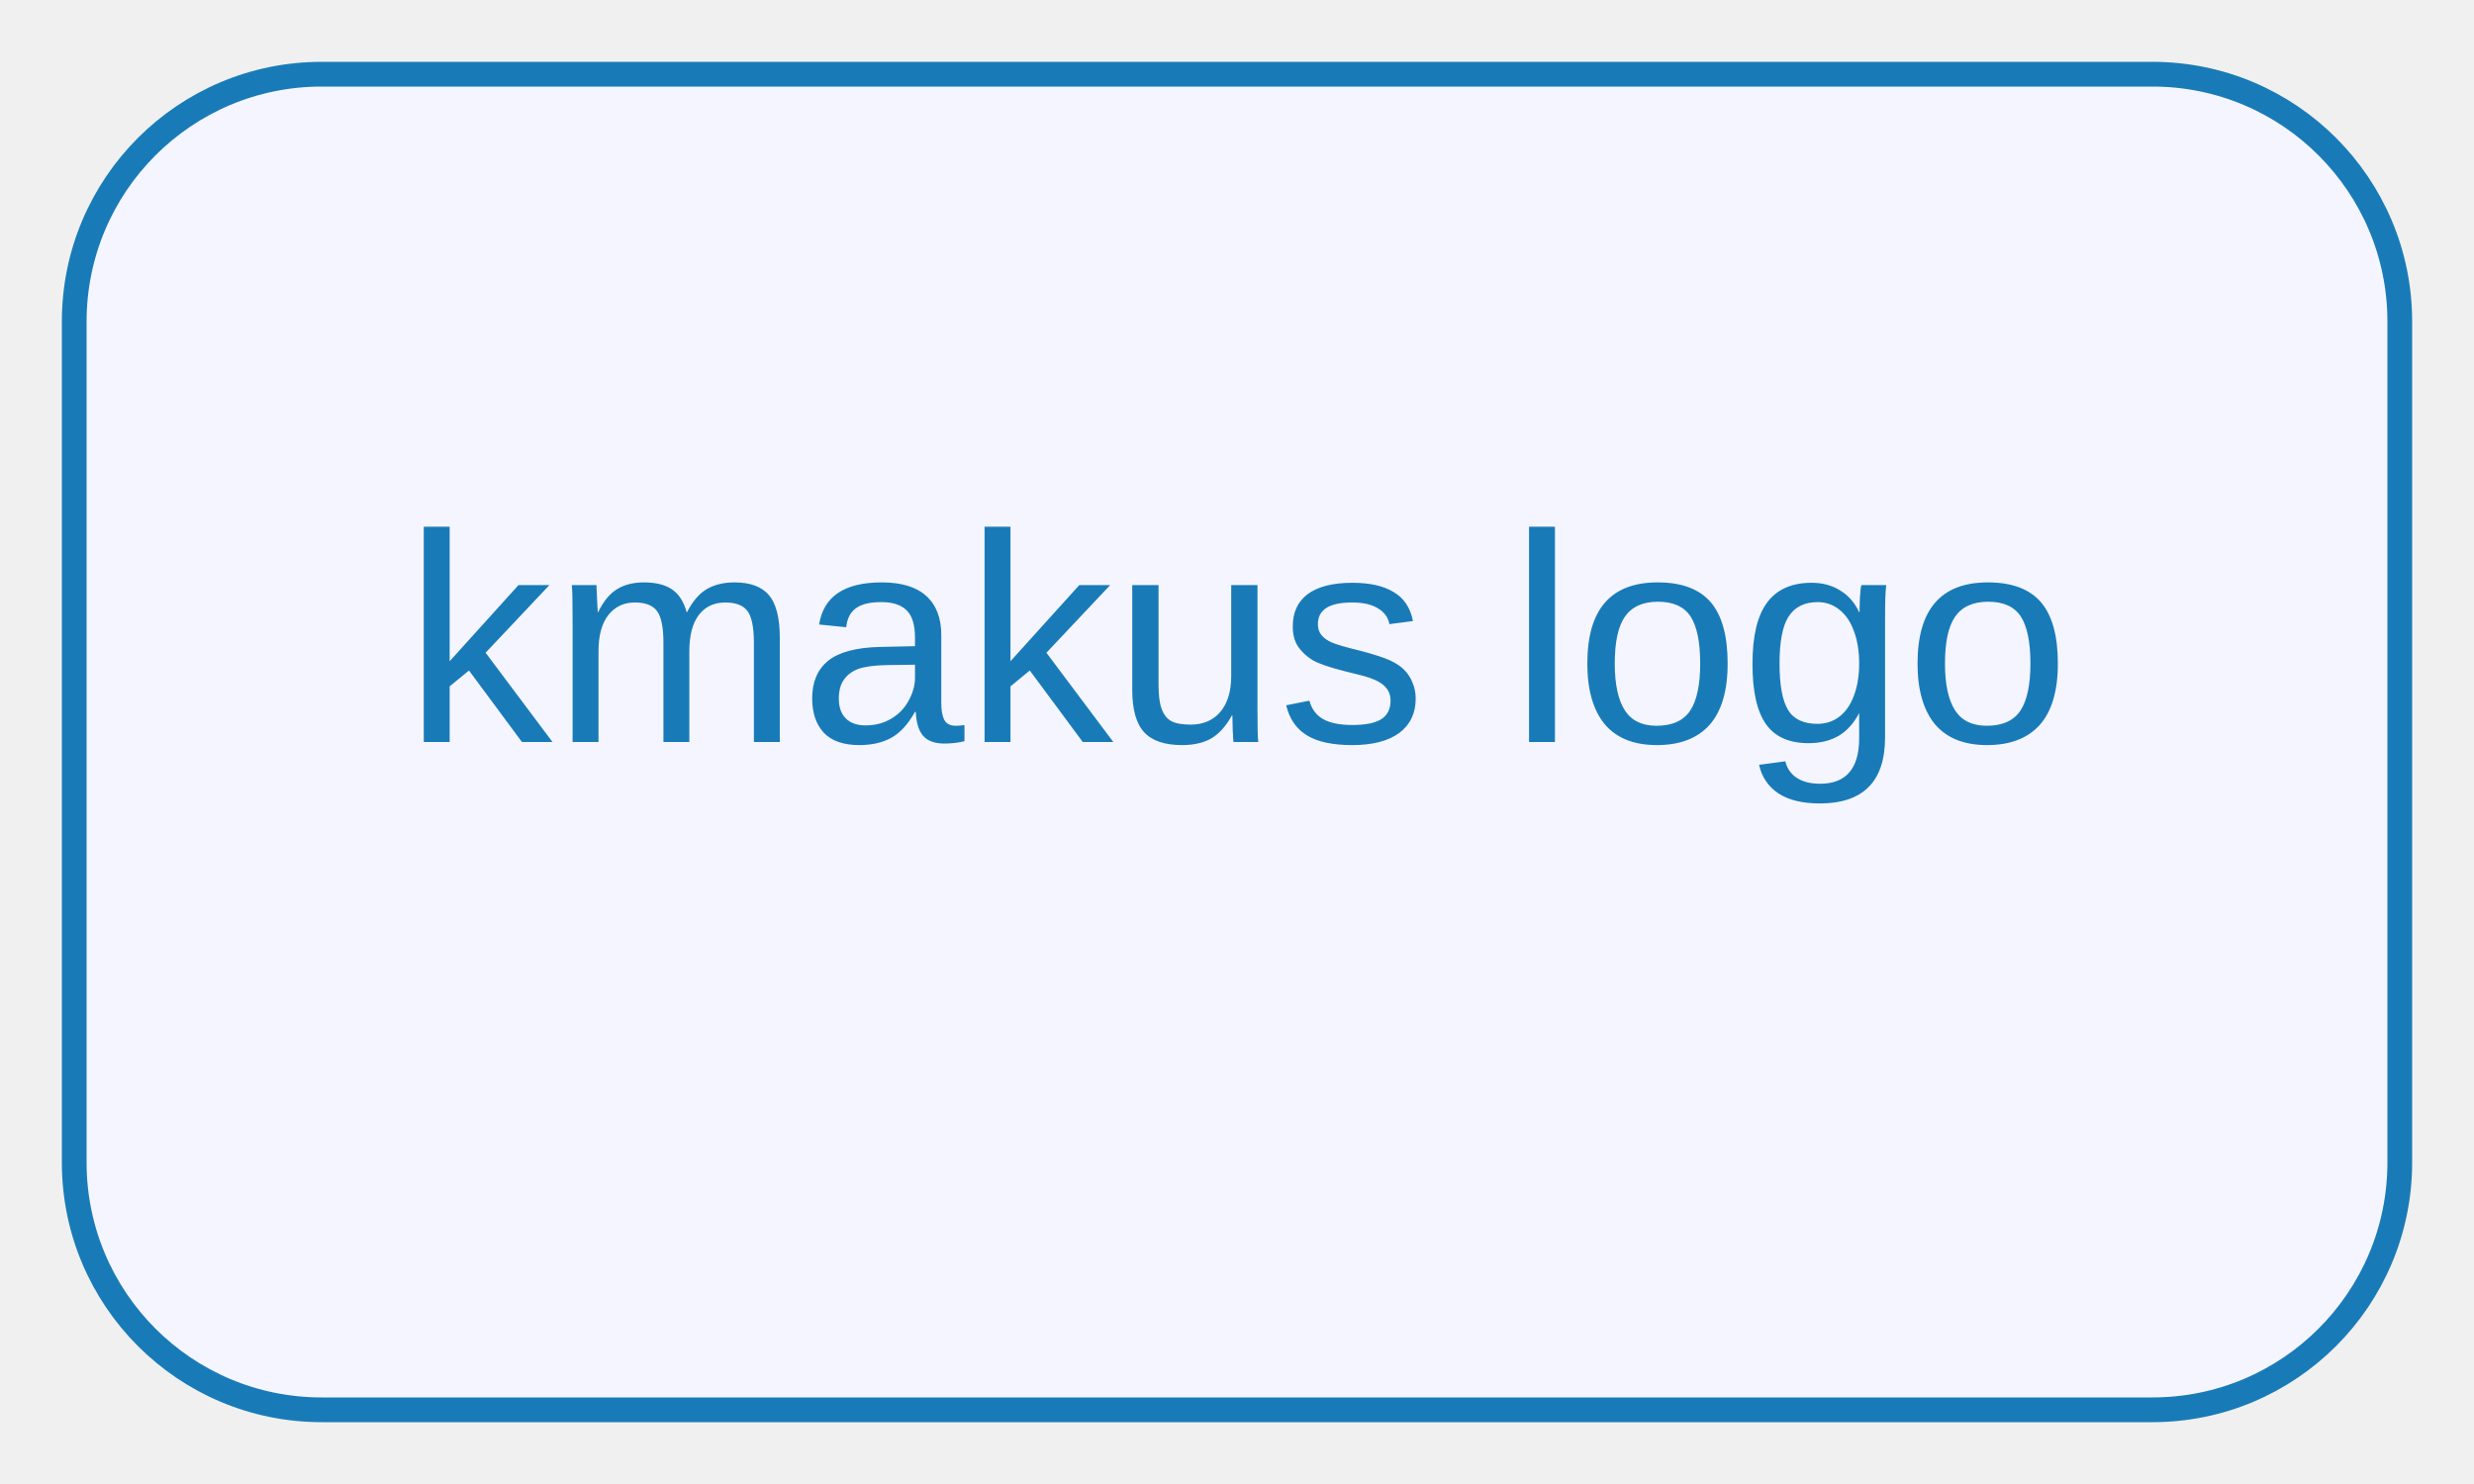
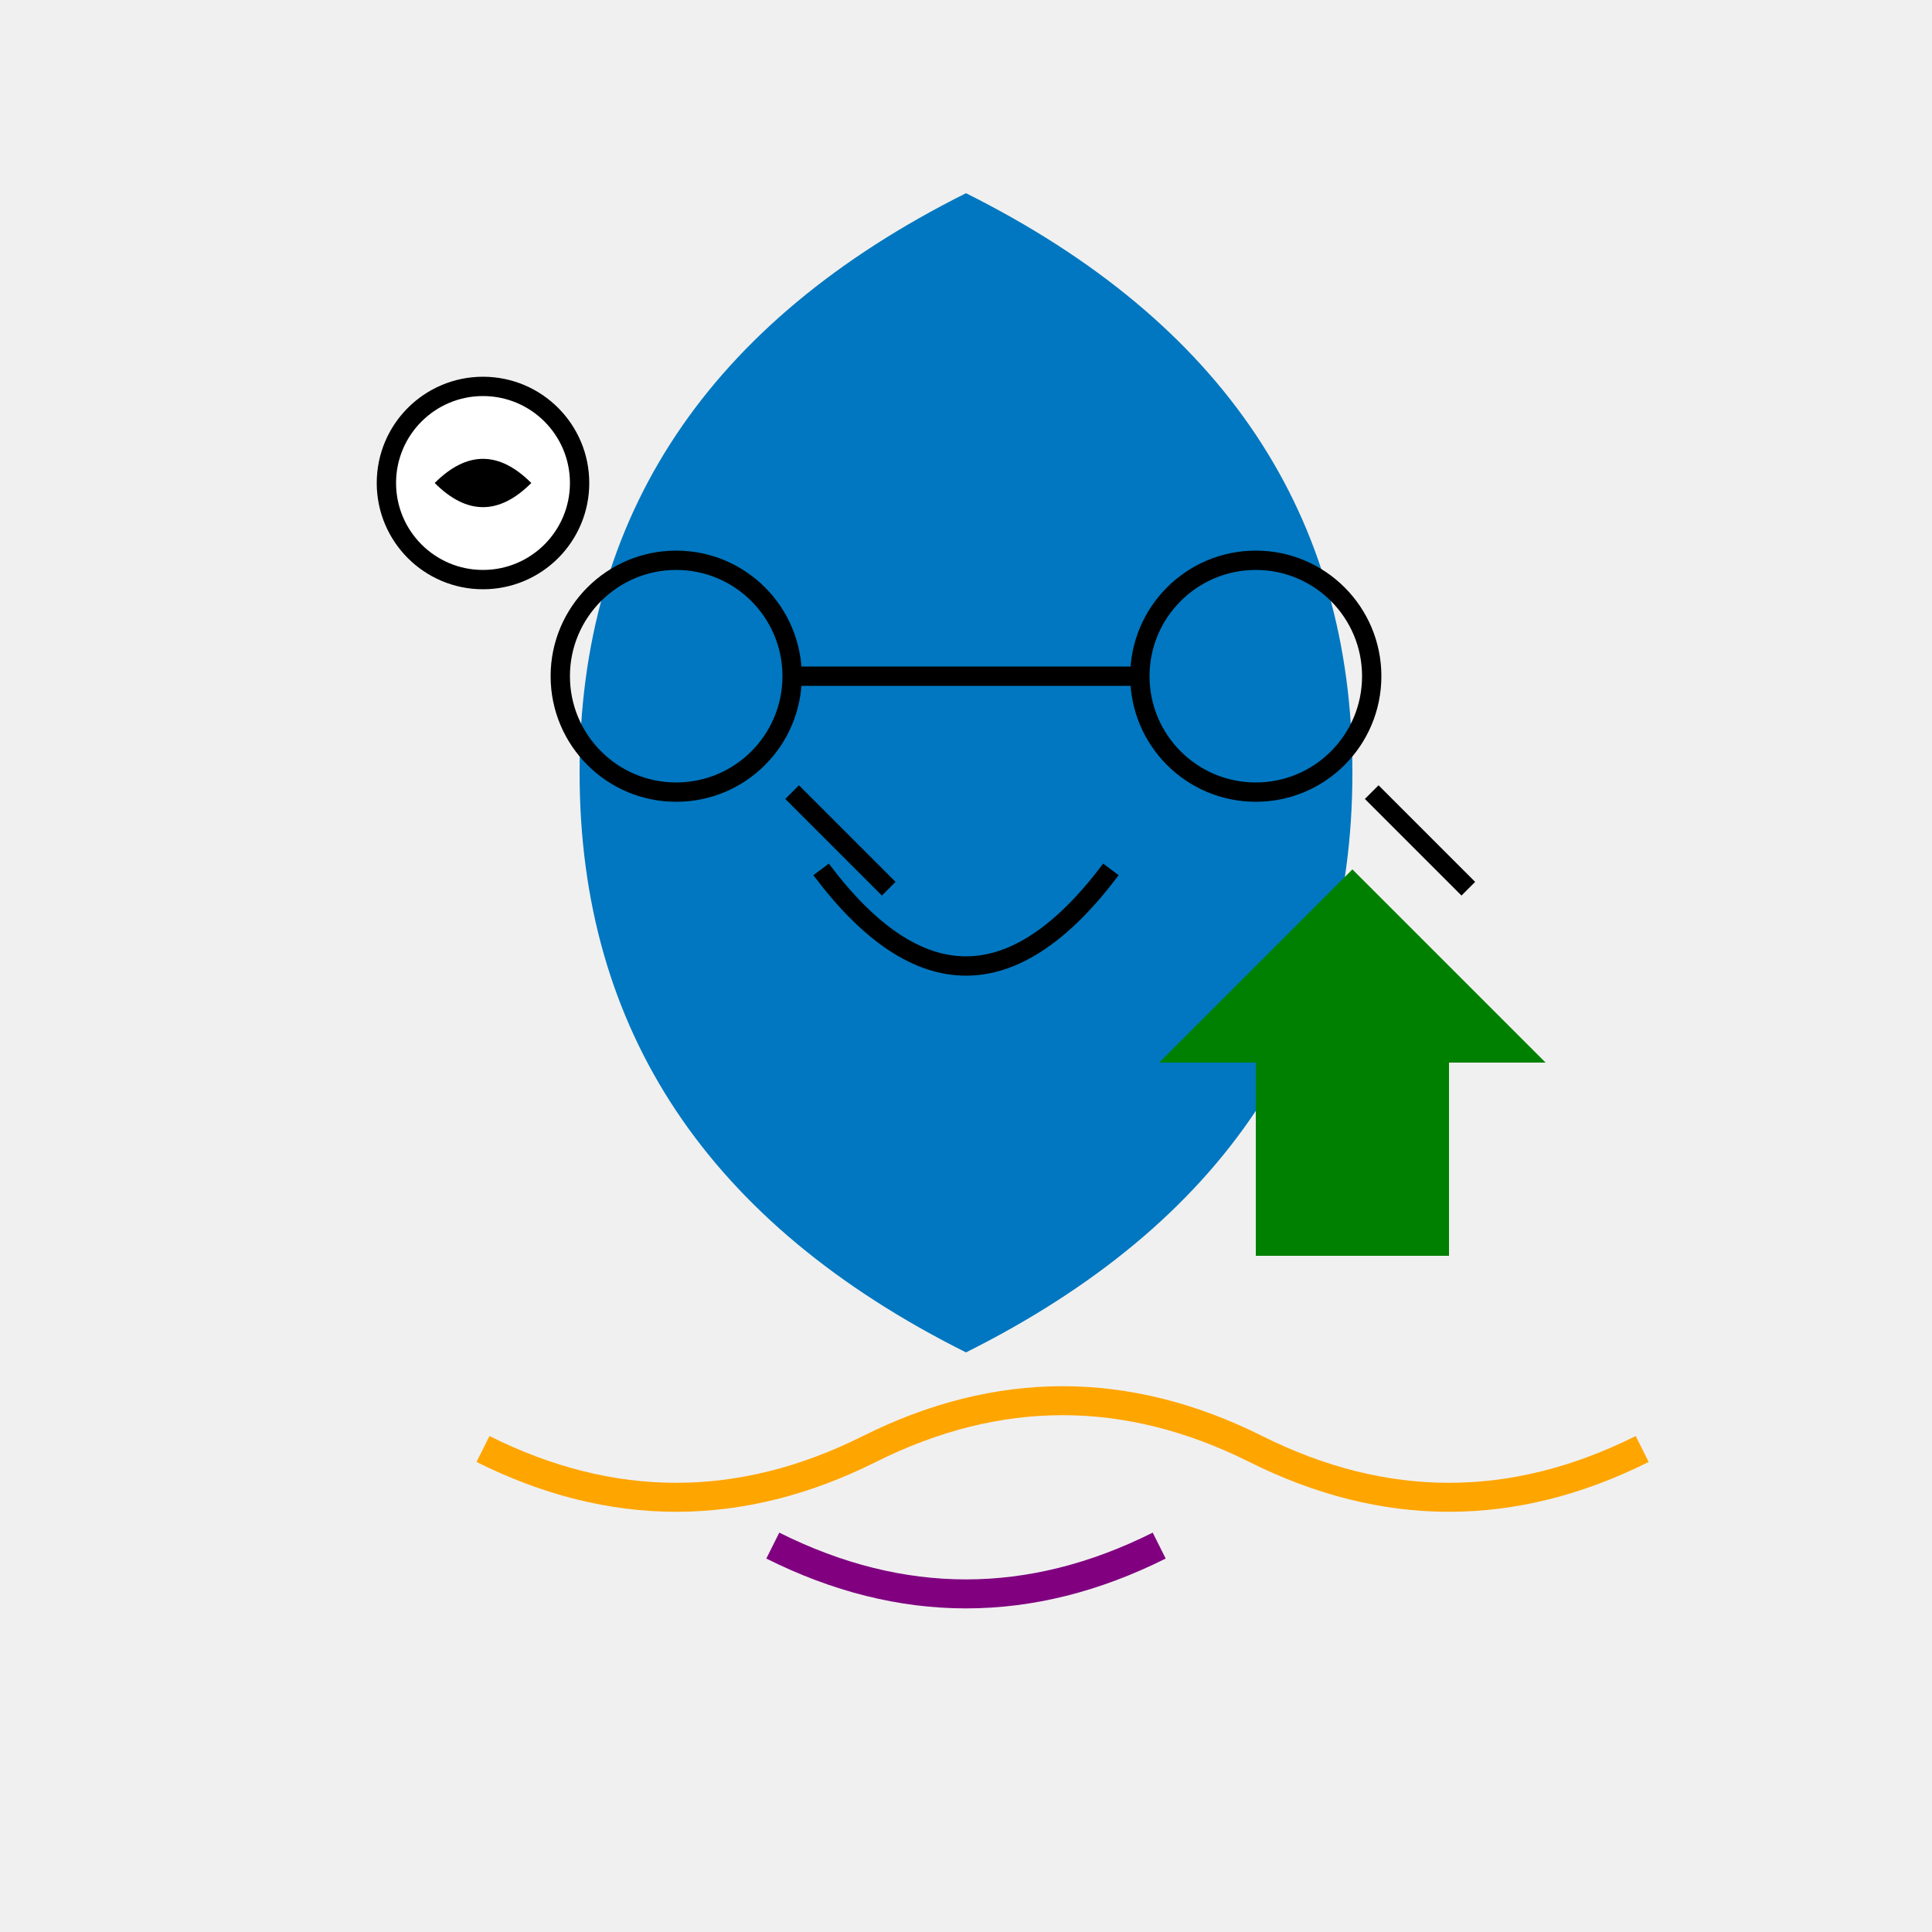
- <svg xmlns="http://www.w3.org/2000/svg" width="100" height="60">
-   <rect x="3" y="3" rx="10" ry="10" width="94" height="54" style="stroke: #187bb8; fill: #f5f5ff;" />
-   <text x="50%" y="50%" text-anchor="middle" alignment-baseline="middle" style="font-family: Arial, 'Helvetica Neue', Helvetica; fill: #187bb8;">kmakus logo</text>
+ <svg xmlns="http://www.w3.org/2000/svg" width="200" height="200">
+   <path d="M100,20 Q140,40 140,80 Q140,120 100,140 Q60,120 60,80 Q60,40 100,20" fill="#0077C0" />
+   <circle cx="70" cy="70" r="12" stroke="black" stroke-width="2" fill="none" />
+   <circle cx="130" cy="70" r="12" stroke="black" stroke-width="2" fill="none" />
+   <line x1="82" y1="82" x2="92" y2="92" stroke="black" stroke-width="2" />
+   <line x1="142" y1="82" x2="152" y2="92" stroke="black" stroke-width="2" />
+   <line x1="82" y1="70" x2="118" y2="70" stroke="black" stroke-width="2" />
+   <path d="M85,90 Q100,110 115,90" stroke="black" stroke-width="2" fill="none" />
+   <path d="M130,130 L130,110 L120,110 L140,90 L160,110 L150,110 L150,130 Z" fill="green" />
+   <path d="M50,150 Q70,160 90,150 T130,150 Q150,160 170,150" stroke="orange" stroke-width="3" fill="none" />
+   <circle cx="50" cy="50" r="10" fill="white" stroke="black" stroke-width="2" />
+   <path d="M45,50 Q50,45 55,50 Q50,55 45,50 Z" fill="black" />
+   <path d="M80,160 Q100,170 120,160" stroke="purple" stroke-width="3" fill="none" />
</svg>
